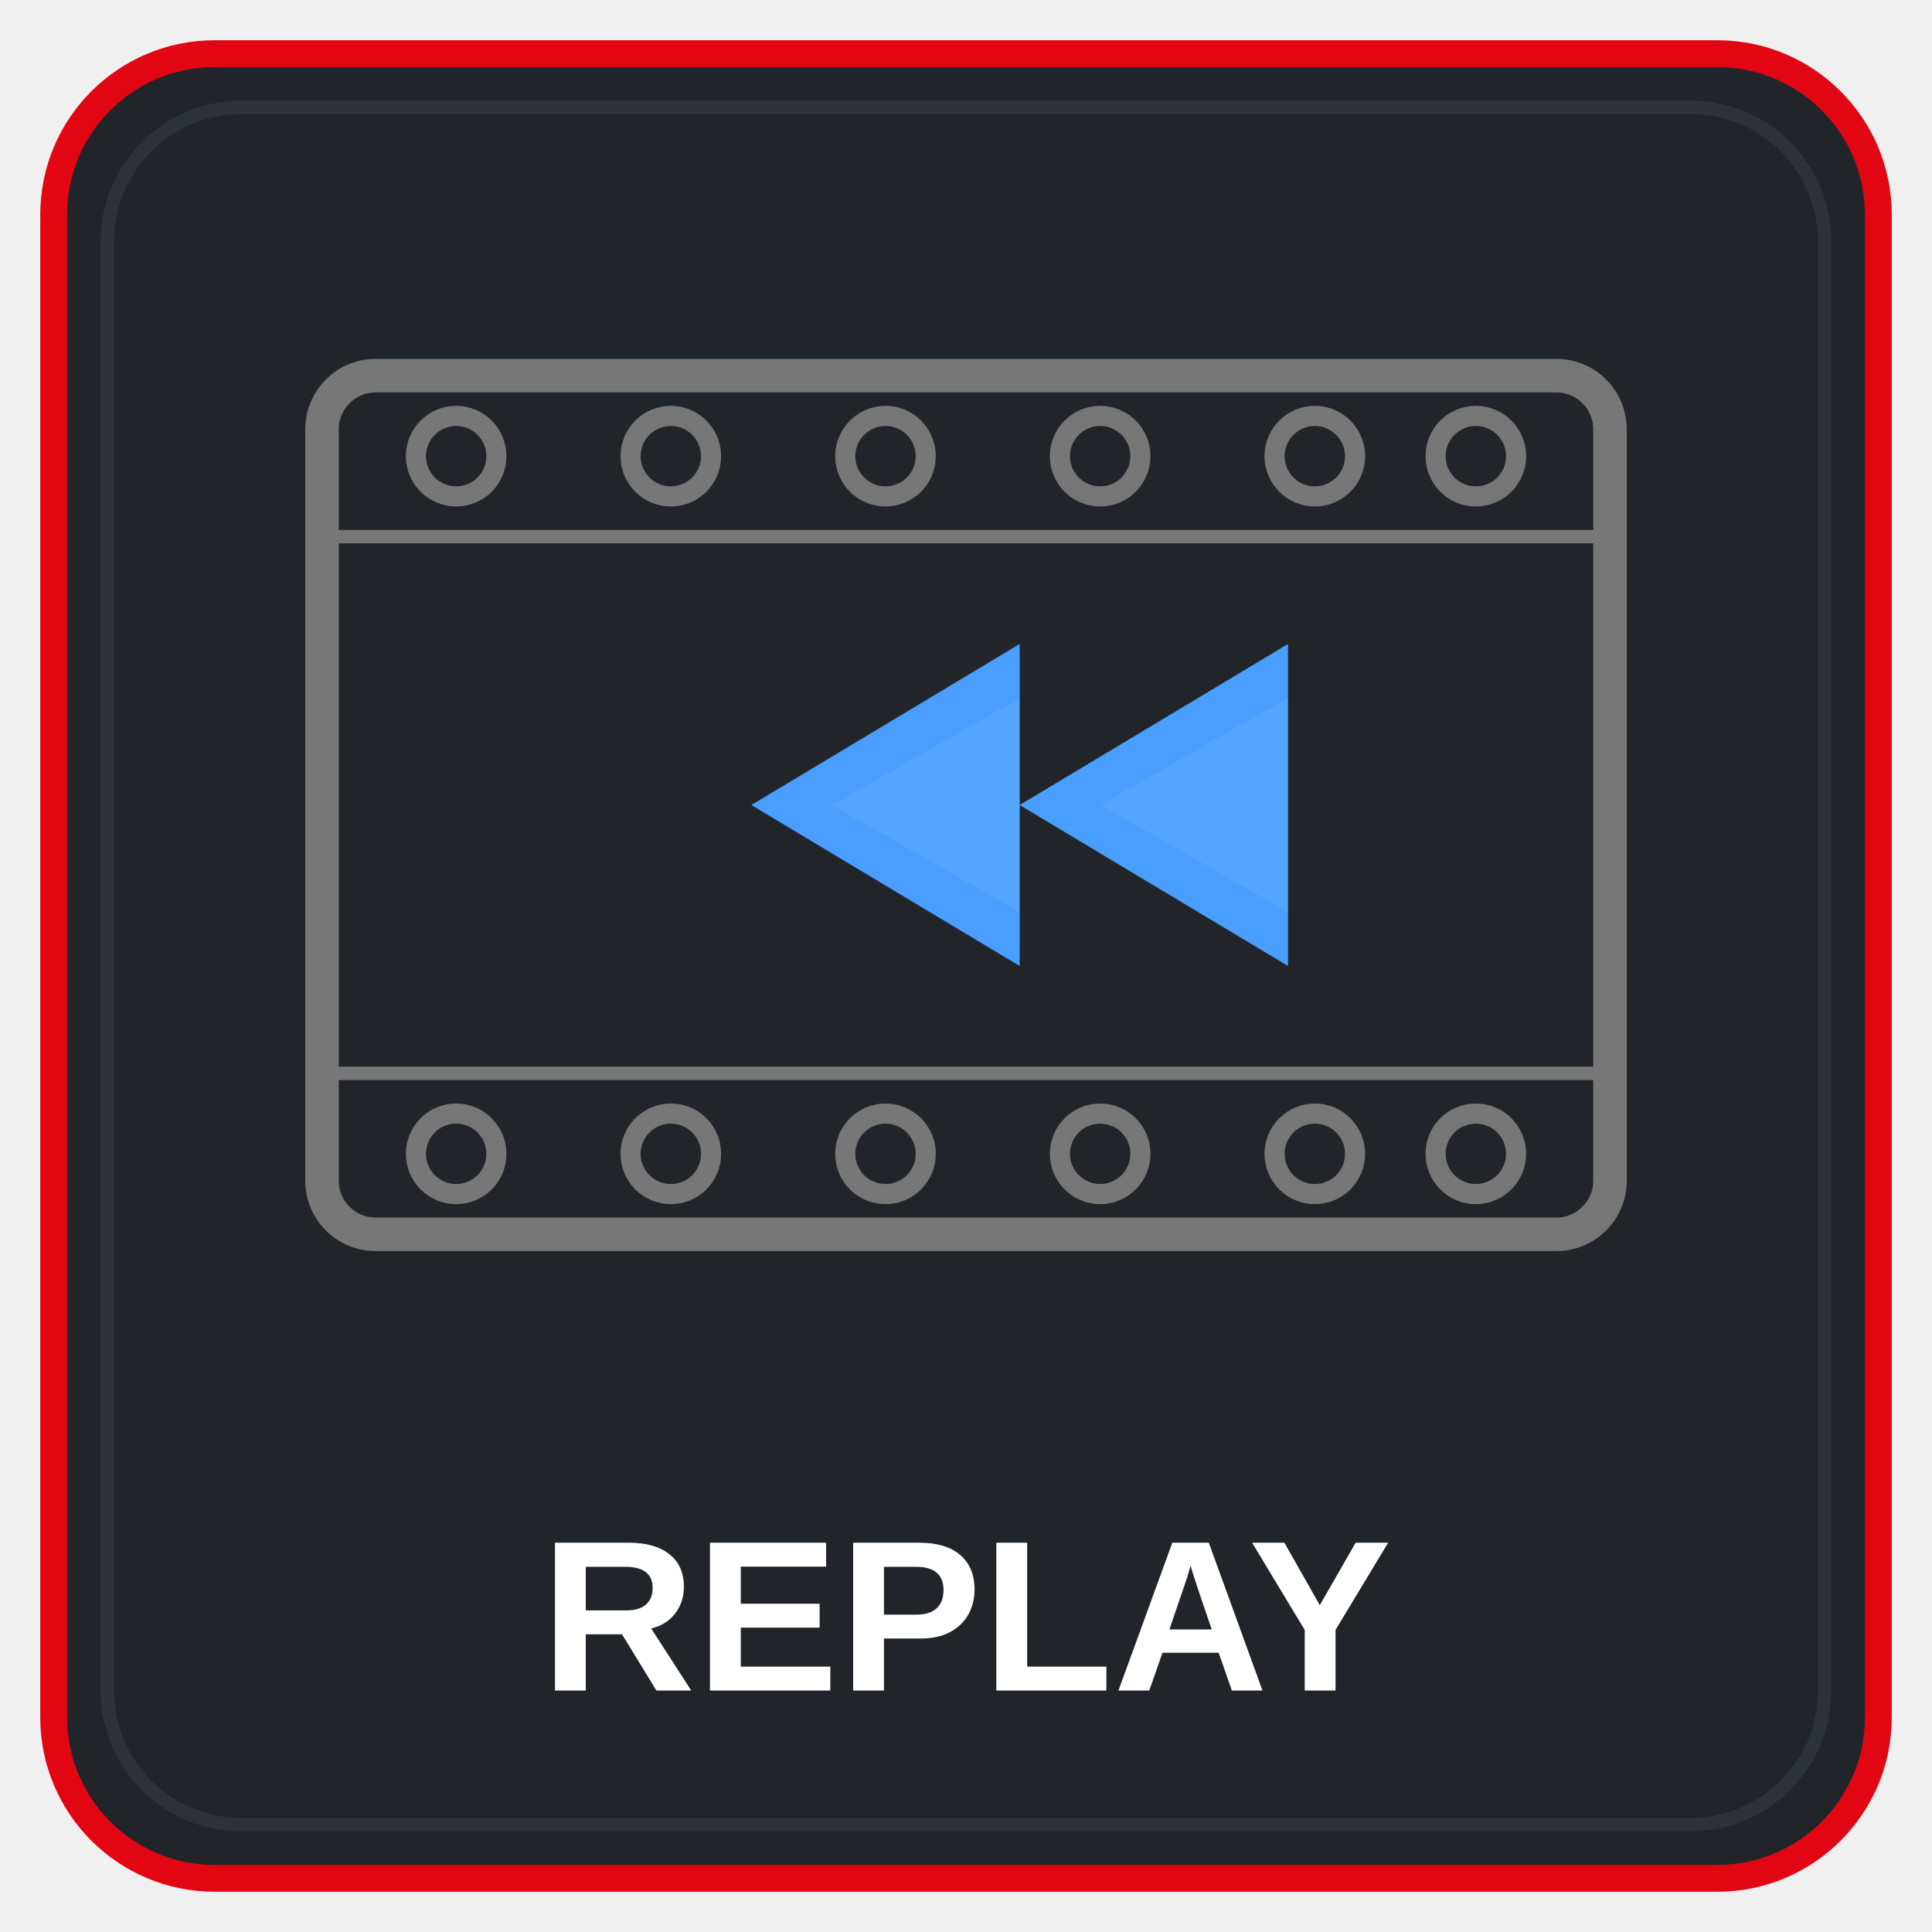
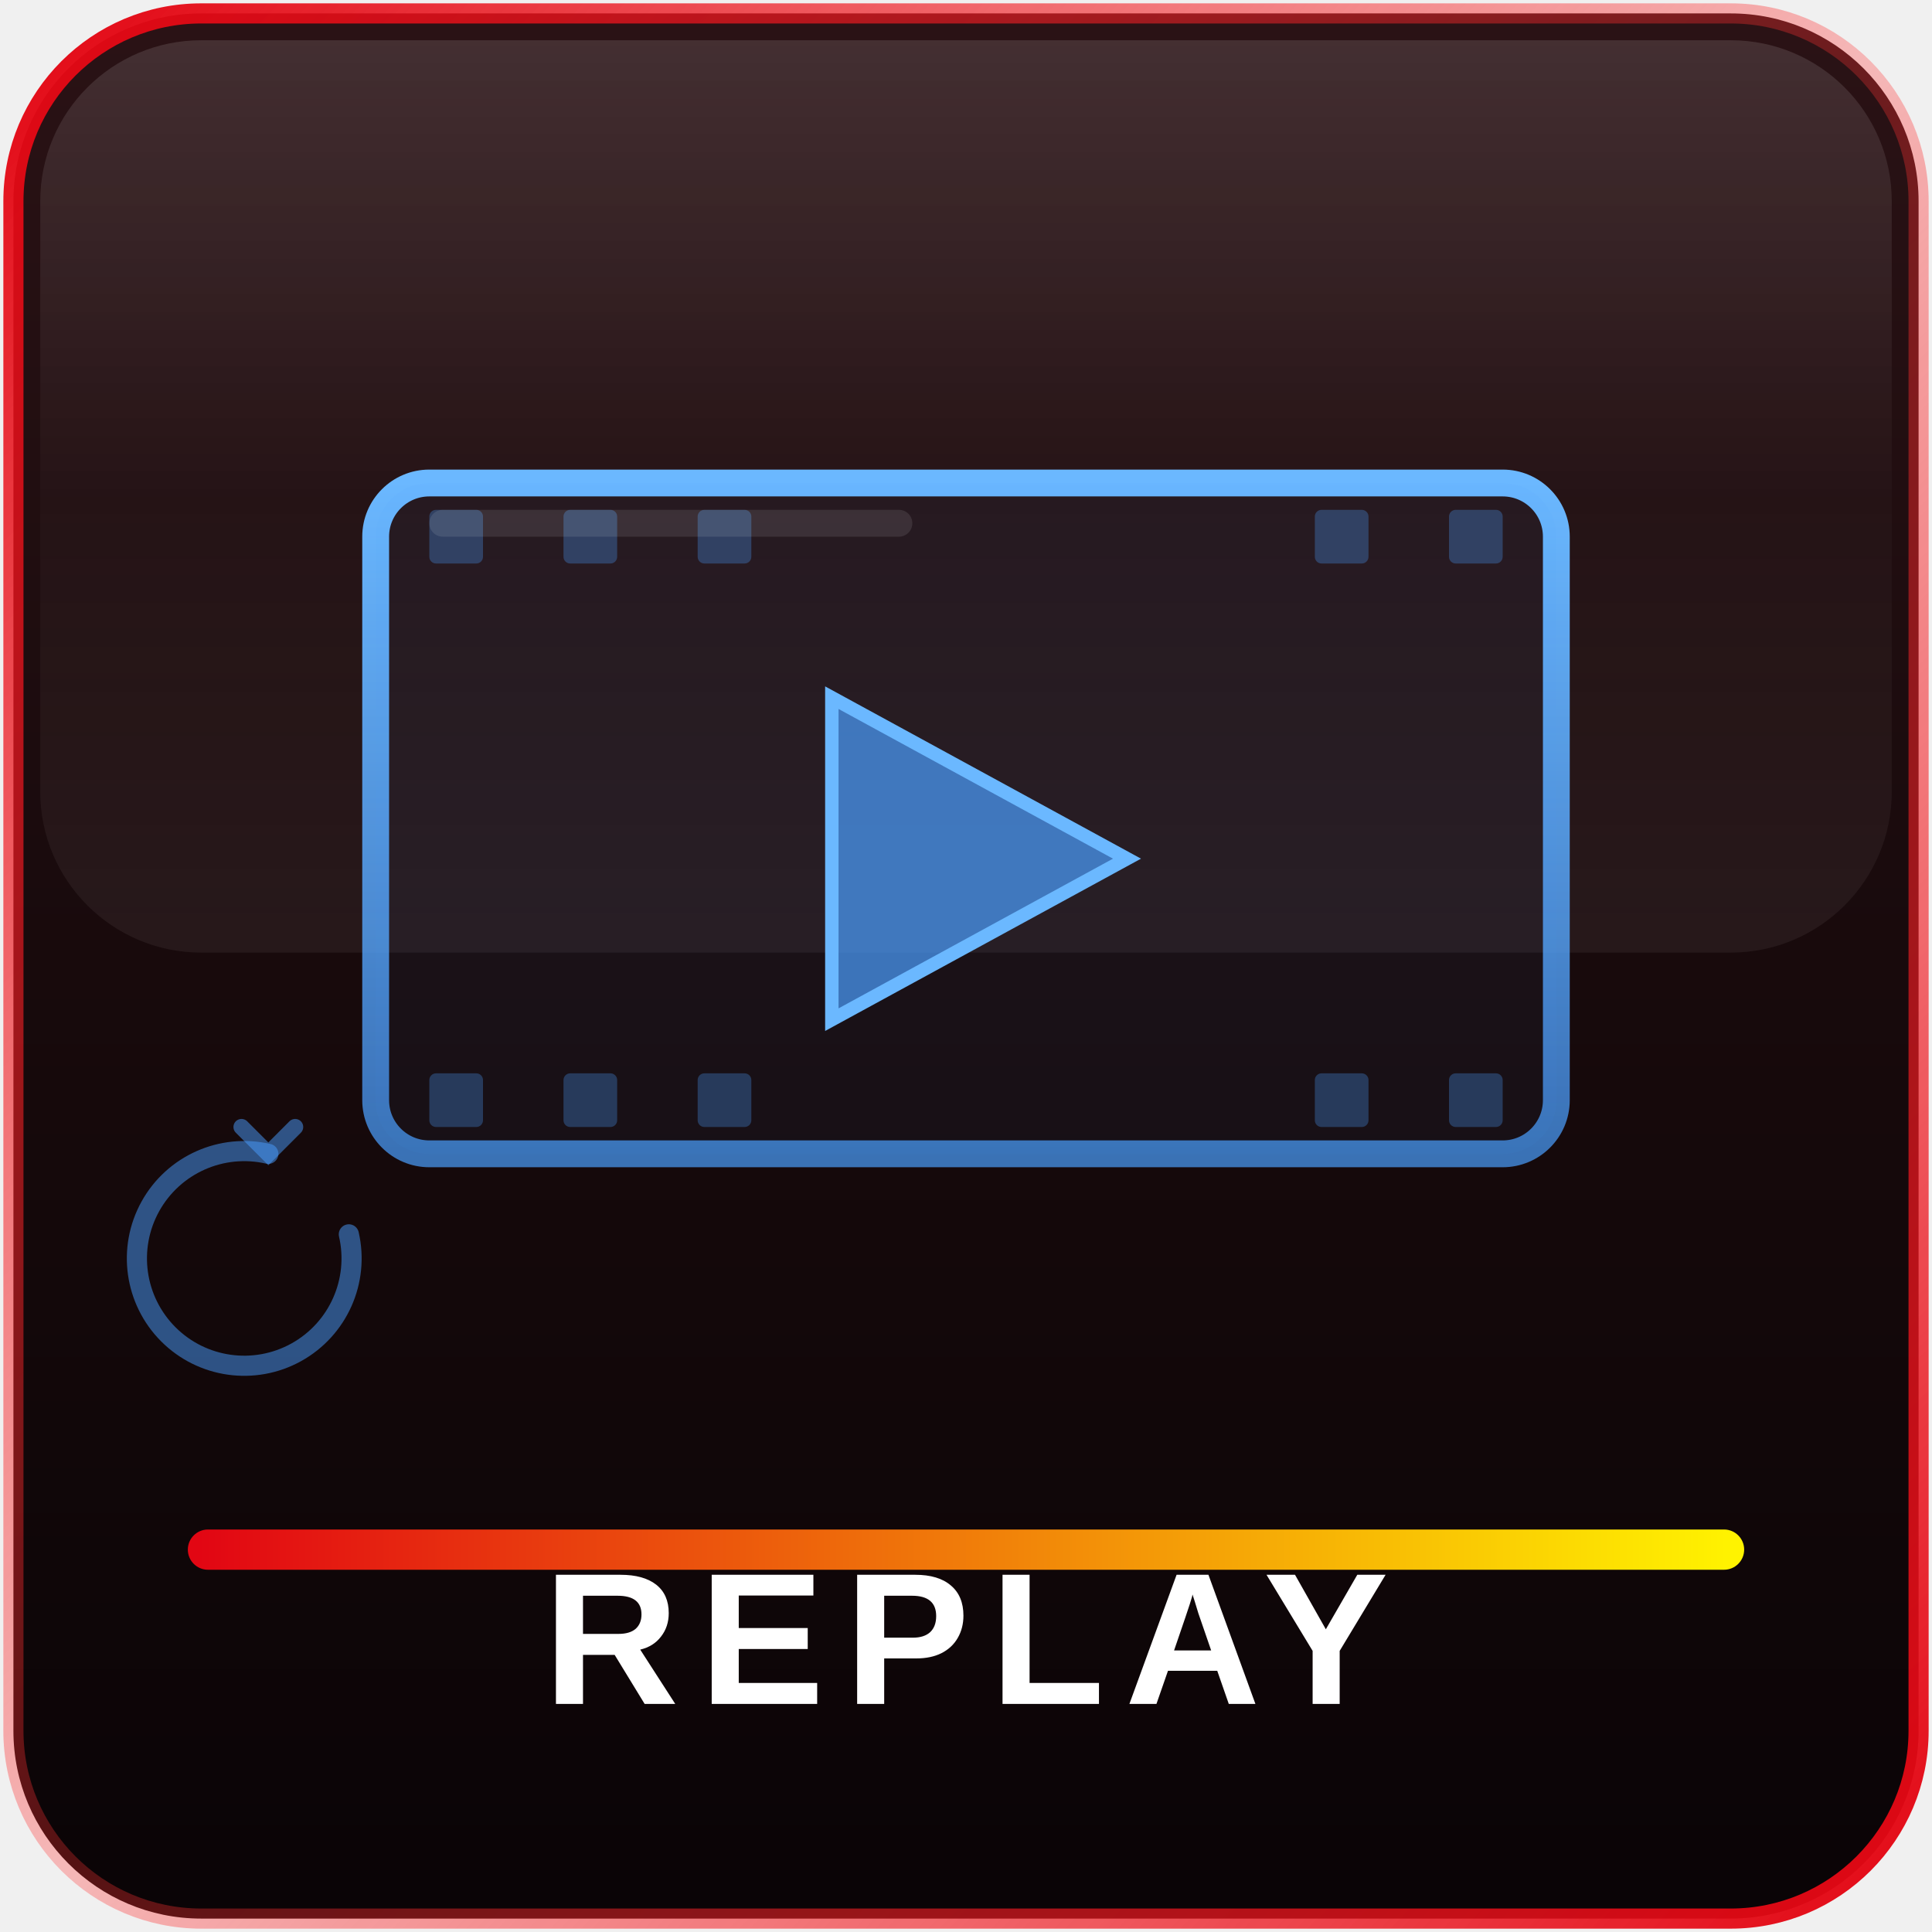
- <svg xmlns="http://www.w3.org/2000/svg" viewBox="0 0 144 144" width="144" height="144">
-   <rect x="4" y="4" width="136" height="136" rx="12" fill="#212529" stroke="#e20613" stroke-width="2" />
-   <rect x="8" y="8" width="128" height="128" rx="10" fill="none" stroke="#2d3238" stroke-width="1" />
-   <rect x="24" y="28" width="96" height="64" rx="4" fill="none" stroke="#777" stroke-width="2.5" />
-   <circle cx="34" cy="34" r="3" fill="none" stroke="#777" stroke-width="1.5" />
-   <circle cx="50" cy="34" r="3" fill="none" stroke="#777" stroke-width="1.5" />
-   <circle cx="66" cy="34" r="3" fill="none" stroke="#777" stroke-width="1.5" />
-   <circle cx="82" cy="34" r="3" fill="none" stroke="#777" stroke-width="1.5" />
-   <circle cx="98" cy="34" r="3" fill="none" stroke="#777" stroke-width="1.5" />
-   <circle cx="110" cy="34" r="3" fill="none" stroke="#777" stroke-width="1.5" />
-   <circle cx="34" cy="86" r="3" fill="none" stroke="#777" stroke-width="1.5" />
-   <circle cx="50" cy="86" r="3" fill="none" stroke="#777" stroke-width="1.5" />
-   <circle cx="66" cy="86" r="3" fill="none" stroke="#777" stroke-width="1.5" />
-   <circle cx="82" cy="86" r="3" fill="none" stroke="#777" stroke-width="1.5" />
-   <circle cx="98" cy="86" r="3" fill="none" stroke="#777" stroke-width="1.5" />
-   <circle cx="110" cy="86" r="3" fill="none" stroke="#777" stroke-width="1.5" />
-   <line x1="24" y1="40" x2="120" y2="40" stroke="#777" stroke-width="1" />
-   <line x1="24" y1="80" x2="120" y2="80" stroke="#777" stroke-width="1" />
-   <polygon points="76,48 56,60 76,72" fill="#4a9eff" />
-   <polygon points="96,48 76,60 96,72" fill="#4a9eff" />
-   <polygon points="76,52 62,60 76,68" fill="#6ab4ff" opacity="0.3" />
-   <polygon points="96,52 82,60 96,68" fill="#6ab4ff" opacity="0.3" />
-   <text x="72" y="126" text-anchor="middle" font-family="Arial,Helvetica,sans-serif" font-size="16" font-weight="bold" fill="white">REPLAY</text>
+ <svg xmlns="http://www.w3.org/2000/svg" viewBox="0 0 144 144">
+   <defs>
+     <linearGradient id="grp-bg" x1="0" y1="0" x2="0" y2="1">
+       <stop offset="0%" stop-color="#2a1215" />
+       <stop offset="50%" stop-color="#180a0c" />
+       <stop offset="100%" stop-color="#0a0406" />
+     </linearGradient>
+     <linearGradient id="grp-border" x1="0" y1="0" x2="1" y2="1">
+       <stop offset="0%" stop-color="#e20613" />
+       <stop offset="50%" stop-color="#ff3333" stop-opacity="0.3" />
+       <stop offset="100%" stop-color="#e20613" />
+     </linearGradient>
+     <linearGradient id="grp-shine" x1="0" y1="0" x2="0" y2="1">
+       <stop offset="0%" stop-color="#ffffff" stop-opacity="0.12" />
+       <stop offset="50%" stop-color="#ffffff" stop-opacity="0.02" />
+       <stop offset="100%" stop-color="#ffffff" stop-opacity="0.06" />
+     </linearGradient>
+     <linearGradient id="grp-warm" x1="0" y1="0" x2="0" y2="1">
+       <stop offset="0%" stop-color="#6bb8ff" />
+       <stop offset="100%" stop-color="#4a9eff" stop-opacity="0.7" />
+     </linearGradient>
+     <linearGradient id="grp-accent" x1="0" y1="0" x2="1" y2="0">
+       <stop offset="0%" stop-color="#e20613" />
+       <stop offset="100%" stop-color="#fff300" />
+     </linearGradient>
+   </defs>
+   <rect x="1" y="1" width="142" height="142" rx="14" fill="url(#grp-bg)" stroke="url(#grp-border)" stroke-width="1.5" />
+   <rect x="3" y="3" width="138" height="68" rx="12" fill="url(#grp-shine)" />
+   <rect x="28" y="36" width="88" height="50" rx="4" fill="none" stroke="url(#grp-warm)" stroke-width="2" />
+   <rect x="28" y="36" width="88" height="50" rx="4" fill="#4a9eff" opacity="0.05" />
+   <polygon points="62,52 62,76 84,64" fill="#4a9eff" opacity="0.7" />
+   <polygon points="62,52 62,76 84,64" fill="none" stroke="#6bb8ff" stroke-width="1" />
+   <rect x="32" y="38" width="4" height="4" rx="0.5" fill="#4a9eff" opacity="0.3" />
+   <rect x="42" y="38" width="4" height="4" rx="0.5" fill="#4a9eff" opacity="0.3" />
+   <rect x="52" y="38" width="4" height="4" rx="0.5" fill="#4a9eff" opacity="0.3" />
+   <rect x="98" y="38" width="4" height="4" rx="0.5" fill="#4a9eff" opacity="0.3" />
+   <rect x="108" y="38" width="4" height="4" rx="0.5" fill="#4a9eff" opacity="0.3" />
+   <rect x="32" y="80" width="4" height="4" rx="0.5" fill="#4a9eff" opacity="0.3" />
+   <rect x="42" y="80" width="4" height="4" rx="0.5" fill="#4a9eff" opacity="0.3" />
+   <rect x="52" y="80" width="4" height="4" rx="0.5" fill="#4a9eff" opacity="0.3" />
+   <rect x="98" y="80" width="4" height="4" rx="0.5" fill="#4a9eff" opacity="0.3" />
+   <rect x="108" y="80" width="4" height="4" rx="0.5" fill="#4a9eff" opacity="0.3" />
+   <path d="M26,92 A8,8 0 1,1 20,86" fill="none" stroke="#4a9eff" stroke-width="1.5" stroke-linecap="round" opacity="0.5" />
+   <polyline points="18,84 20,86 22,84" fill="none" stroke="#4a9eff" stroke-width="1.2" stroke-linecap="round" opacity="0.5" />
+   <rect x="32" y="38" width="36" height="2" rx="1" fill="#ffffff" opacity="0.1" />
+   <rect x="14" y="114" width="116" height="3" rx="1.5" fill="url(#grp-accent)" />
+   <text x="72" y="127" text-anchor="middle" font-family="Arial,Helvetica,sans-serif" font-size="14" font-weight="bold" fill="#ffffff" letter-spacing="1.5">REPLAY</text>
</svg>
